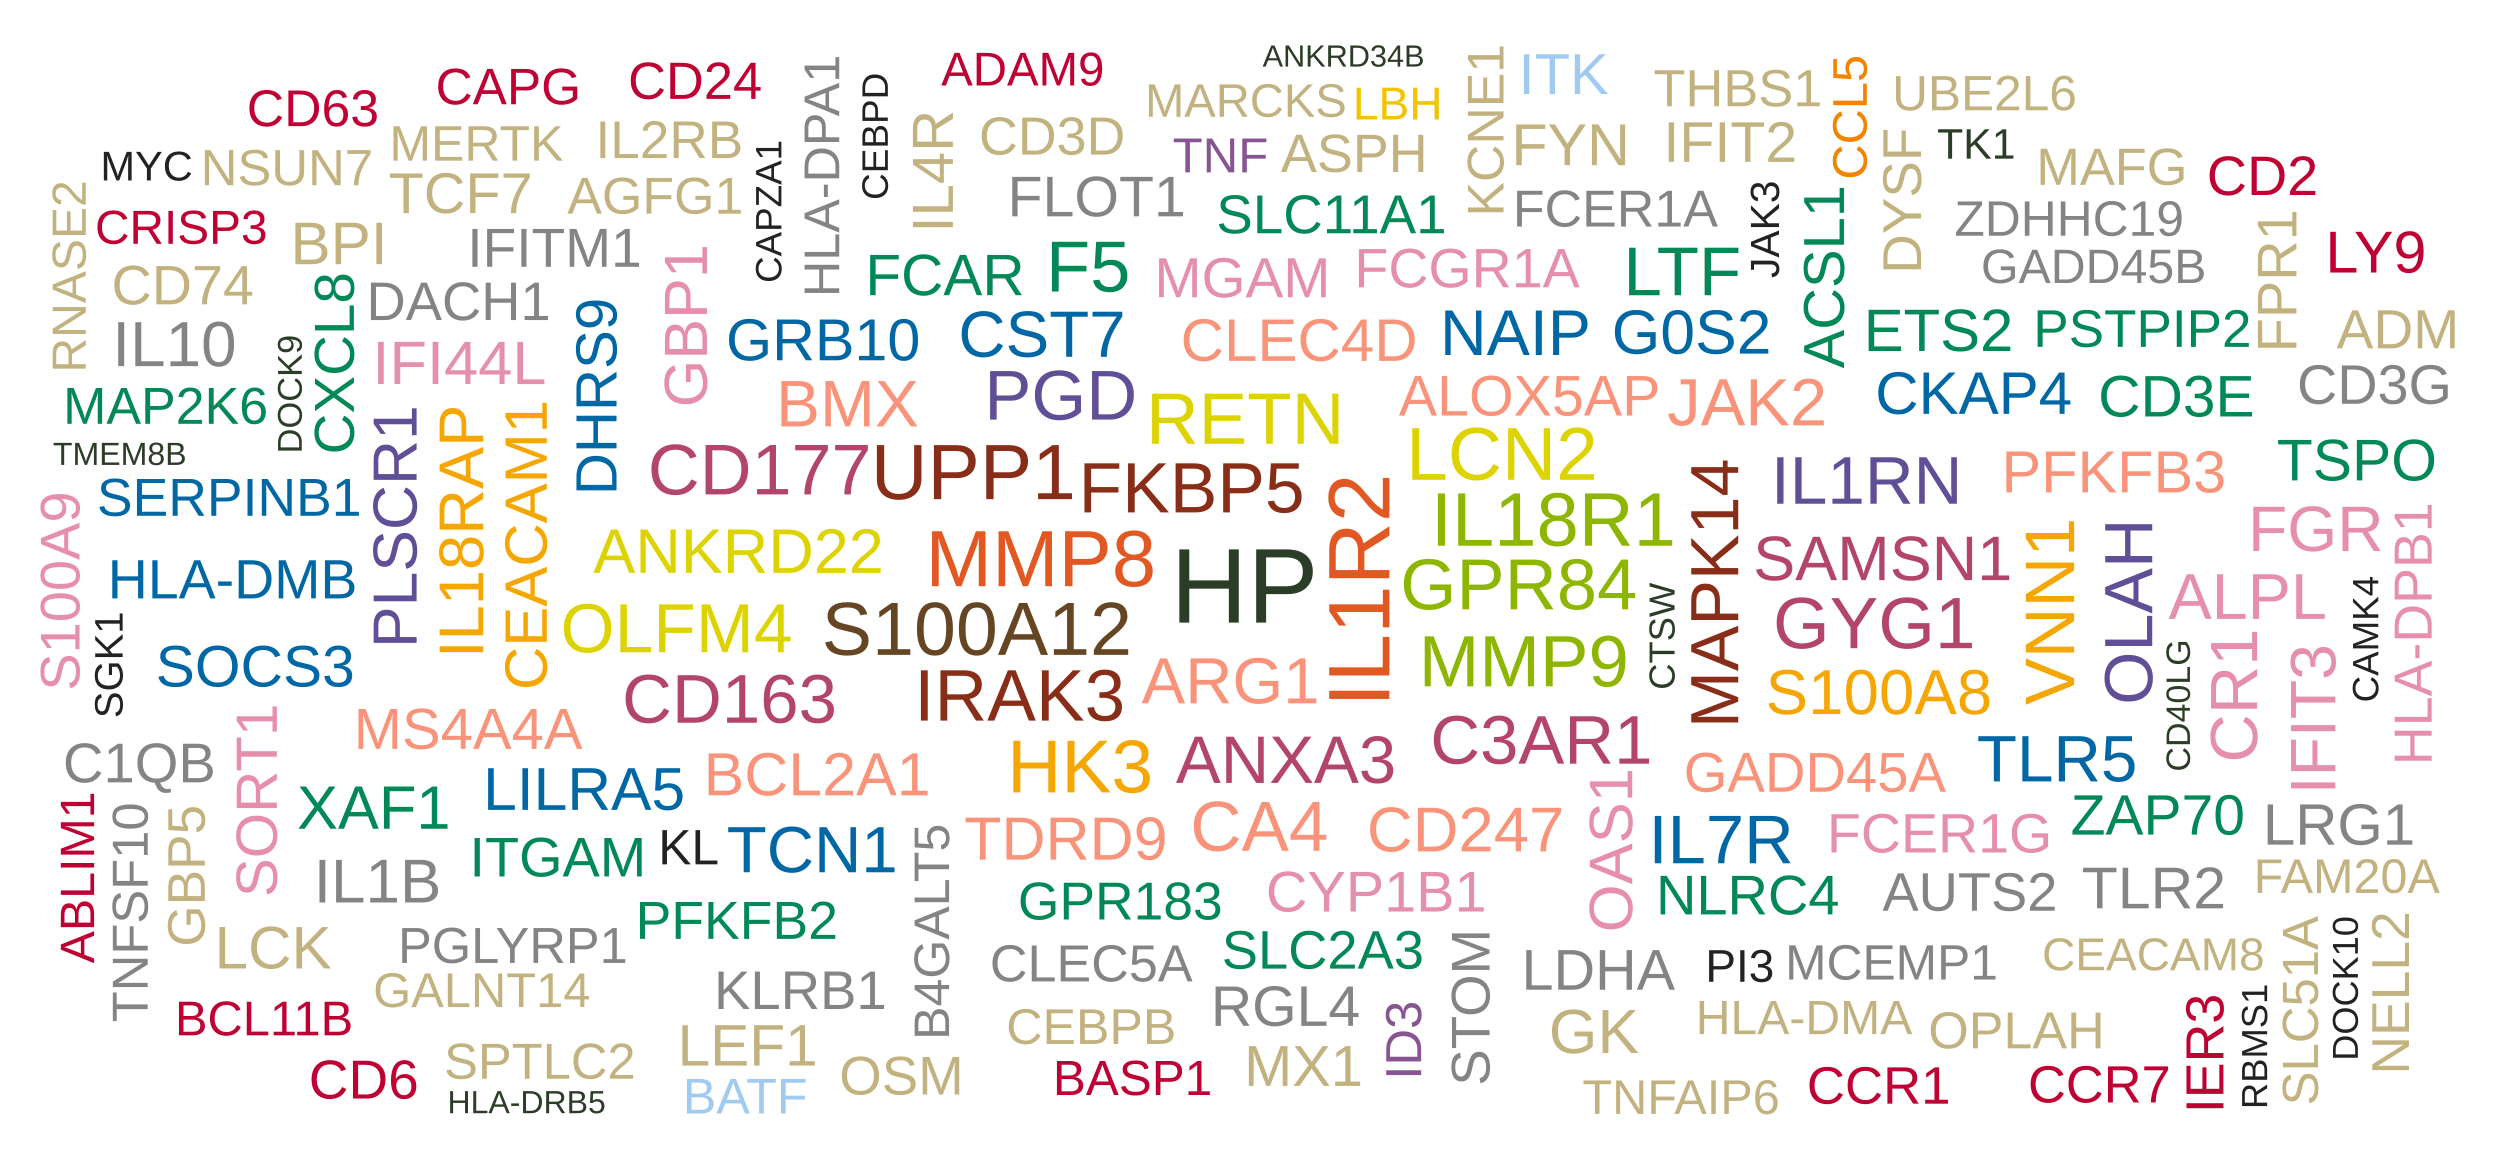
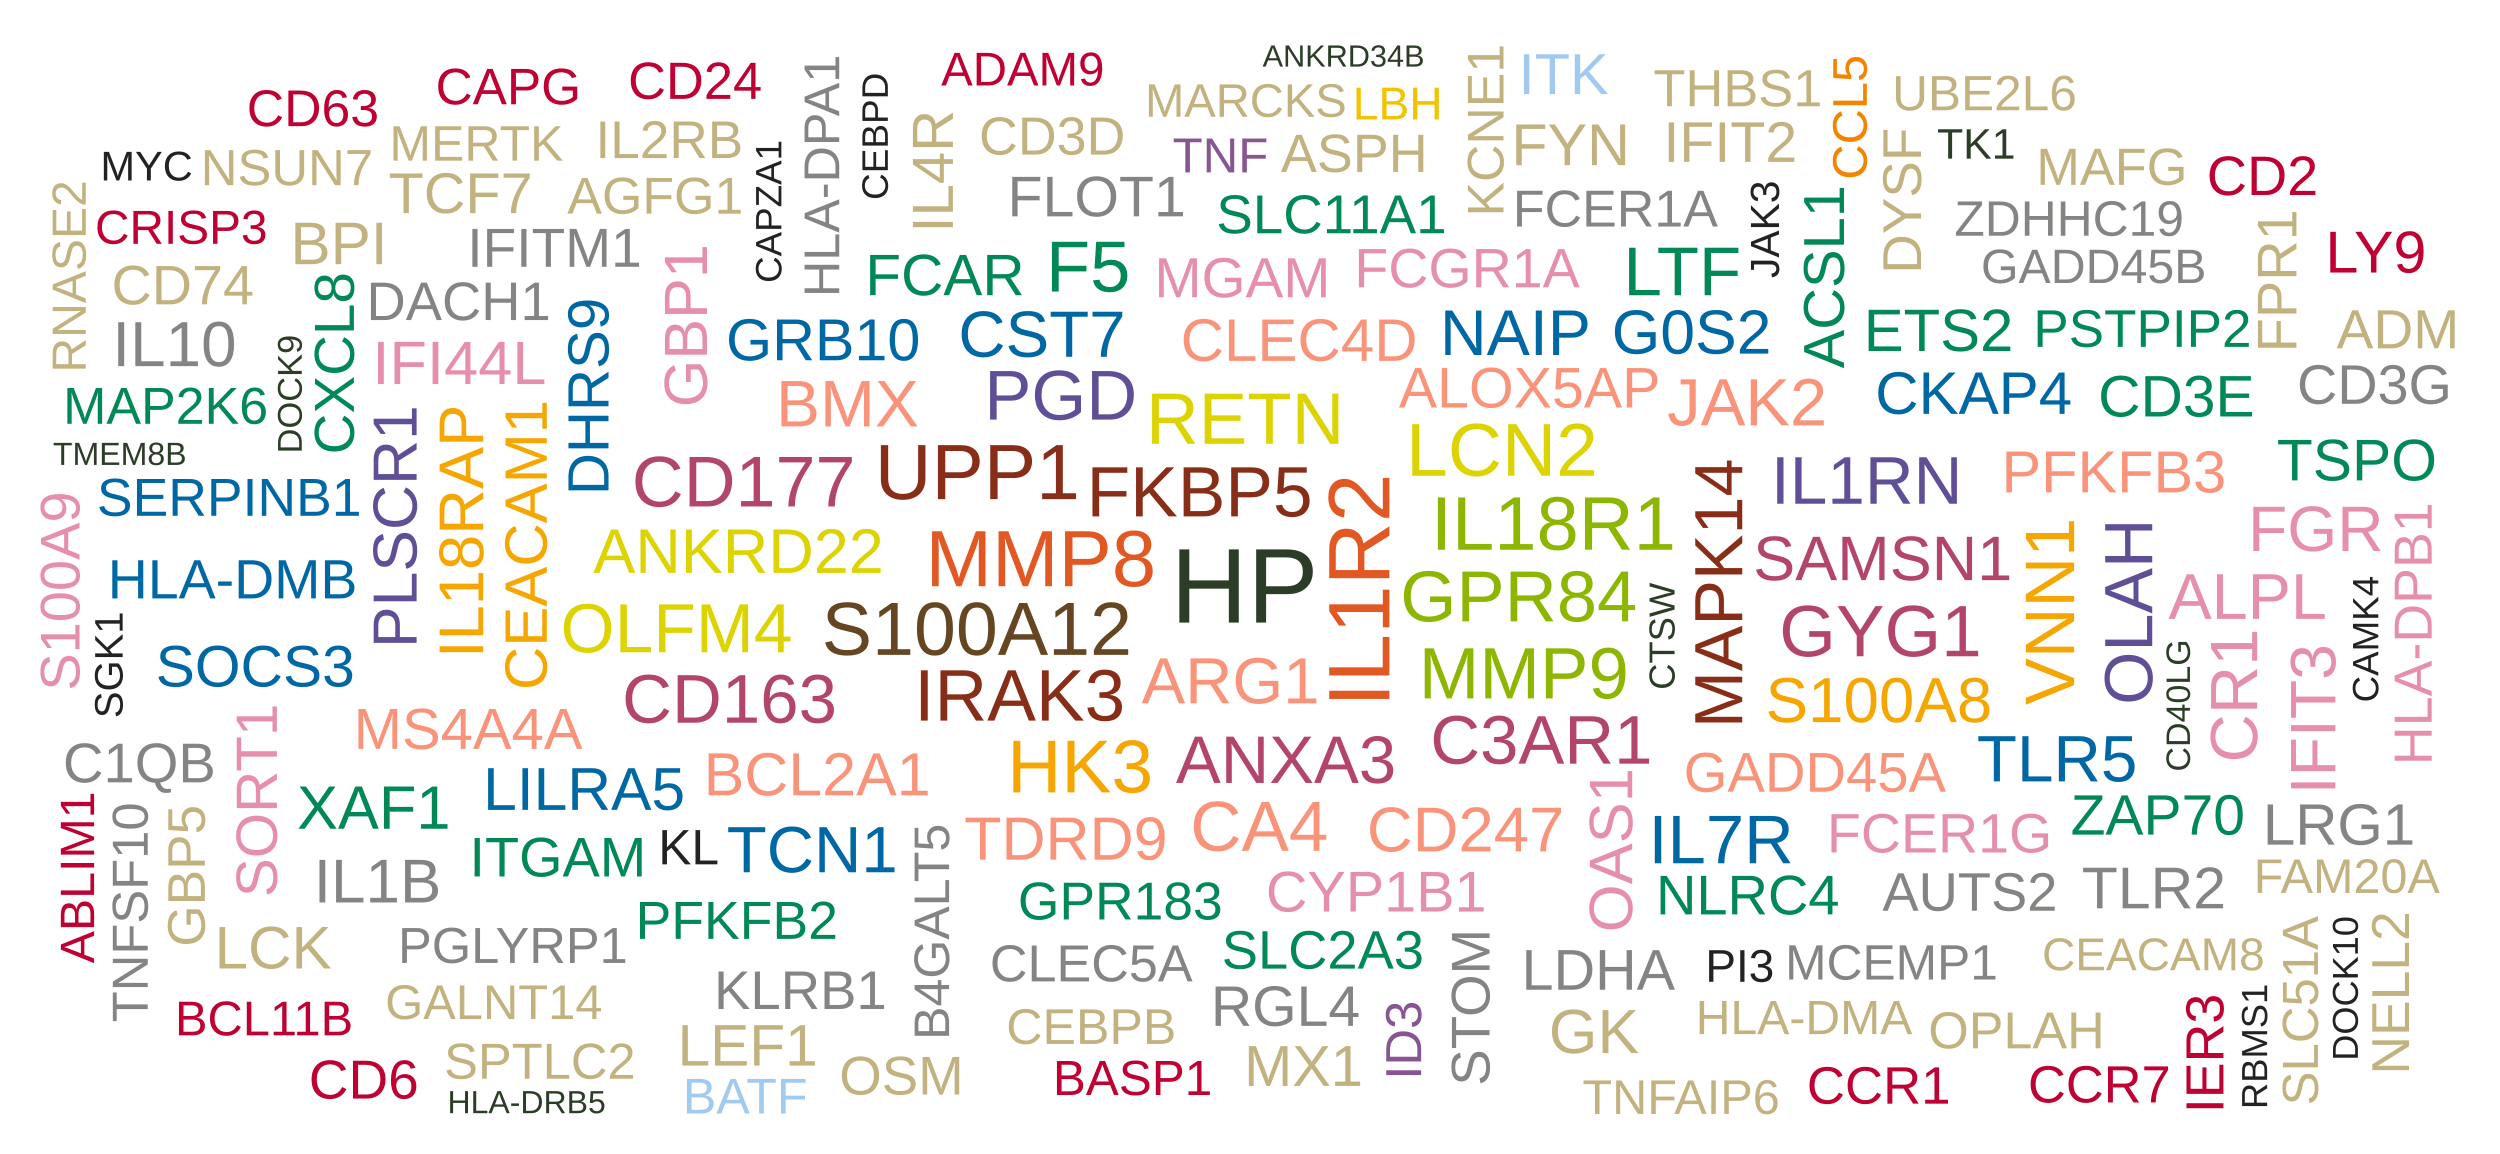
<svg xmlns="http://www.w3.org/2000/svg" class="svglite" width="936.00pt" height="432.00pt" viewBox="0 0 936.00 432.00" version="1.1" id="svg404">
  <defs id="defs4">
    <style type="text/css" id="style2">
    .svglite line, .svglite polyline, .svglite polygon, .svglite path, .svglite rect, .svglite circle {
      fill: none;
      stroke: #000000;
      stroke-linecap: round;
      stroke-linejoin: round;
      stroke-miterlimit: 10.00;
    }
    .svglite text {
      white-space: pre;
    }
  </style>
  </defs>
  <defs id="defs11">
    <clipPath id="cpMC4wMHw5MzYuMDB8MC4wMHw0MzIuMDA=">
      <rect x="0.00" y="0.00" width="936.00" height="432.00" id="rect8" />
    </clipPath>
  </defs>
  <defs id="defs18">
    <clipPath id="cpMTQuMTd8OTIxLjgzfDE0LjE3fDQxNy44Mw==">
      <rect x="14.17" y="14.17" width="907.65" height="403.65" id="rect15" />
    </clipPath>
  </defs>
  <g id="g2463">
    <text x="468" y="230.52" text-anchor="middle" style="font-size:39.83px;font-family:Arial;white-space:pre;fill:#2b3d26" textLength="53.97" lengthAdjust="spacingAndGlyphs" id="text20" transform="translate(-2.054252,2.58631)">HP</text>
    <text transform="rotate(-90,370.591,-149.5947)" text-anchor="middle" style="font-size:32.75px;font-family:Arial;white-space:pre;fill:#e25822" textLength="92.28" lengthAdjust="spacingAndGlyphs" id="text22">IL1R2</text>
    <text x="391.74" y="216.89" text-anchor="middle" style="font-size:29.89px;font-family:Arial;white-space:pre;fill:#e25822" textLength="88.57" lengthAdjust="spacingAndGlyphs" id="text24" transform="translate(-2.054252,2.58631)">MMP8</text>
    <text x="369.29" y="242.59" text-anchor="middle" style="font-size:28.23px;font-family:Arial;white-space:pre;fill:#654522" textLength="126.96" lengthAdjust="spacingAndGlyphs" id="text26" transform="translate(-3.554252,2.58631)">S100A12</text>
-     <text x="570.67" y="225.54" text-anchor="middle" style="font-size:27.05px;font-family:Arial;white-space:pre;fill:#8db600" textLength="90.41" lengthAdjust="spacingAndGlyphs" id="text28" transform="translate(-2.054252,2.58631)">GPR84</text>
-     <text x="583.64" y="201.74" text-anchor="middle" style="font-size:28.45px;font-family:Arial;white-space:pre;fill:#8db600" textLength="98.28" lengthAdjust="spacingAndGlyphs" id="text30" transform="translate(-2.054252,2.58631)">IL18R1</text>
-     <text x="572.57" y="254.38" text-anchor="middle" style="font-size:27.23px;font-family:Arial;white-space:pre;fill:#8db600" textLength="80.68" lengthAdjust="spacingAndGlyphs" id="text32" transform="translate(-2.054252,2.58631)">MMP9</text>
-     <text x="448.19" y="189.26" text-anchor="middle" style="font-size:26.71px;font-family:Arial;white-space:pre;fill:#882d17" textLength="84.29" lengthAdjust="spacingAndGlyphs" id="text34" transform="translate(-2.054252,2.58631)">FKBP5</text>
+     <text x="570.67" y="225.54" text-anchor="middle" style="font-size:27.05px;font-family:Arial;white-space:pre;fill:#8db600" textLength="90.41" lengthAdjust="spacingAndGlyphs" id="text28" transform="translate(-2.054252,7.08631)">GPR84</text>
+     <text x="583.64" y="201.74" text-anchor="middle" style="font-size:28.45px;font-family:Arial;white-space:pre;fill:#8db600" textLength="98.28" lengthAdjust="spacingAndGlyphs" id="text30" transform="translate(-2.054252,4.08631)">IL18R1</text>
+     <text x="572.57" y="254.38" text-anchor="middle" style="font-size:27.23px;font-family:Arial;white-space:pre;fill:#8db600" textLength="80.68" lengthAdjust="spacingAndGlyphs" id="text32" transform="translate(-2.054252,7.08631)">MMP9</text>
+     <text x="448.19" y="189.26" text-anchor="middle" style="font-size:26.71px;font-family:Arial;white-space:pre;fill:#882d17" textLength="84.29" lengthAdjust="spacingAndGlyphs" id="text34" transform="translate(0.945748,4.08631)">FKBP5</text>
    <text x="383.83" y="267.2" text-anchor="middle" style="font-size:27.34px;font-family:Arial;white-space:pre;fill:#882d17" textLength="79.96" lengthAdjust="spacingAndGlyphs" id="text36" transform="translate(-2.054252,2.58631)">IRAK3</text>
-     <text transform="rotate(-90,436.461,-214.3347)" text-anchor="middle" style="font-size:25.57px;font-family:Arial;white-space:pre;fill:#882d17" textLength="104.24" lengthAdjust="spacingAndGlyphs" id="text38">MAPK14</text>
-     <text x="366.46" y="184.28" text-anchor="middle" style="font-size:29.38px;font-family:Arial;white-space:pre;fill:#882d17" textLength="75.61" lengthAdjust="spacingAndGlyphs" id="text40" transform="translate(-2.054252,2.58631)">UPP1</text>
+     <text transform="rotate(-90,437.211,-215.0847)" text-anchor="middle" style="font-size:25.57px;font-family:Arial;white-space:pre;fill:#882d17" textLength="104.24" lengthAdjust="spacingAndGlyphs" id="text38">MAPK14</text>
+     <text x="366.46" y="184.28" text-anchor="middle" style="font-size:29.38px;font-family:Arial;white-space:pre;fill:#882d17" textLength="75.61" lengthAdjust="spacingAndGlyphs" id="text40" transform="translate(-0.554252,2.58631)">UPP1</text>
    <text x="271.6" y="207.25" text-anchor="middle" style="font-size:23.58px;font-family:Arial;white-space:pre;fill:#dcd300" textLength="113.79" lengthAdjust="spacingAndGlyphs" id="text42" transform="translate(4.919258,7.235316)">ANKRD22</text>
-     <text x="564.4" y="177.04" text-anchor="middle" style="font-size:28.08px;font-family:Arial;white-space:pre;fill:#dcd300" textLength="74.12" lengthAdjust="spacingAndGlyphs" id="text44" transform="translate(-2.054252,2.58631)">LCN2</text>
+     <text x="564.4" y="177.04" text-anchor="middle" style="font-size:28.08px;font-family:Arial;white-space:pre;fill:#dcd300" textLength="74.12" lengthAdjust="spacingAndGlyphs" id="text44" transform="translate(-2.054252,1.08631)">LCN2</text>
    <text x="258.34" y="241.63" text-anchor="middle" style="font-size:26.05px;font-family:Arial;white-space:pre;fill:#dcd300" textLength="88.97" lengthAdjust="spacingAndGlyphs" id="text46" transform="translate(-5.054252,2.58631)">OLFM4</text>
    <text x="468.26" y="163.57" text-anchor="middle" style="font-size:27.26px;font-family:Arial;white-space:pre;fill:#dcd300" textLength="73.19" lengthAdjust="spacingAndGlyphs" id="text48" transform="translate(-2.054252,2.58631)">RETN</text>
    <text x="483.55" y="284.54" text-anchor="middle" style="font-size:25.15px;font-family:Arial;white-space:pre;fill:#b3446c" textLength="86.43" lengthAdjust="spacingAndGlyphs" id="text50" transform="translate(-2.054252,8.58631)">ANXA3</text>
    <text x="579.14" y="283.34" text-anchor="middle" style="font-size:25.79px;font-family:Arial;white-space:pre;fill:#b3446c" textLength="86.36" lengthAdjust="spacingAndGlyphs" id="text52" transform="translate(-2.054252,2.58631)">C3AR1</text>
    <text x="275.2" y="268" text-anchor="middle" style="font-size:25.85px;font-family:Arial;white-space:pre;fill:#b3446c" textLength="87.26" lengthAdjust="spacingAndGlyphs" id="text54" transform="translate(-2.054252,2.58631)">CD163</text>
-     <text x="286.46" y="182.53" text-anchor="middle" style="font-size:26.9px;font-family:Arial;white-space:pre;fill:#b3446c" textLength="90.81" lengthAdjust="spacingAndGlyphs" id="text56" transform="translate(-2.054252,2.58631)">CD177</text>
-     <text x="696.27" y="240.11" text-anchor="middle" style="font-size:27.28px;font-family:Arial;white-space:pre;fill:#b3446c" textLength="74.9" lengthAdjust="spacingAndGlyphs" id="text58" transform="translate(5.445748,2.58631)">GYG1</text>
+     <text x="286.46" y="182.53" text-anchor="middle" style="font-size:26.9px;font-family:Arial;white-space:pre;fill:#b3446c" textLength="90.81" lengthAdjust="spacingAndGlyphs" id="text56" transform="translate(-8.054252,7.08631)">CD177</text>
+     <text x="696.27" y="240.11" text-anchor="middle" style="font-size:27.28px;font-family:Arial;white-space:pre;fill:#b3446c" textLength="74.9" lengthAdjust="spacingAndGlyphs" id="text58" transform="translate(7.770251,5.58631)">GYG1</text>
    <text x="706.94" y="214.62" text-anchor="middle" style="font-size:23.59px;font-family:Arial;white-space:pre;fill:#b3446c" textLength="99.55" lengthAdjust="spacingAndGlyphs" id="text60" transform="translate(-2.054252,2.58631)">SAMSN1</text>
    <text transform="rotate(-90,204.386,-0.3397191)" text-anchor="middle" style="font-size:22.47px;font-family:Arial;white-space:pre;fill:#f6a600" textLength="109.61" lengthAdjust="spacingAndGlyphs" id="text62">CEACAM1</text>
    <text x="406.48" y="294.09" text-anchor="middle" style="font-size:28.1px;font-family:Arial;white-space:pre;fill:#f6a600" textLength="57.43" lengthAdjust="spacingAndGlyphs" id="text64" transform="translate(-2.054252,2.58631)">HK3</text>
    <text transform="rotate(-90,189.916,9.010281)" text-anchor="middle" style="font-size:23.7px;font-family:Arial;white-space:pre;fill:#f6a600" textLength="96.31" lengthAdjust="spacingAndGlyphs" id="text66">IL18RAP</text>
-     <text x="705.53" y="264.77" text-anchor="middle" style="font-size:23.85px;font-family:Arial;white-space:pre;fill:#f6a600" textLength="92.13" lengthAdjust="spacingAndGlyphs" id="text68" transform="translate(-2.054252,2.58631)">S100A8</text>
+     <text x="705.53" y="264.77" text-anchor="middle" style="font-size:23.85px;font-family:Arial;white-space:pre;fill:#f6a600" textLength="92.13" lengthAdjust="spacingAndGlyphs" id="text68" transform="translate(-2.054252,5.58631)">S100A8</text>
    <text transform="rotate(-90,502.736,-273.8197)" text-anchor="middle" style="font-size:26.27px;font-family:Arial;white-space:pre;fill:#f6a600" textLength="73.98" lengthAdjust="spacingAndGlyphs" id="text70">VNN1</text>
    <text x="700.94" y="186.01" text-anchor="middle" style="font-size:25.28px;font-family:Arial;white-space:pre;fill:#604e97" textLength="74.06" lengthAdjust="spacingAndGlyphs" id="text72" transform="translate(-2.054252,2.58631)">IL1RN</text>
    <text transform="rotate(-90,517.406,-288.3897)" text-anchor="middle" style="font-size:25.6px;font-family:Arial;white-space:pre;fill:#604e97" textLength="71.76" lengthAdjust="spacingAndGlyphs" id="text74">OLAH</text>
    <text x="399.2" y="154.51" text-anchor="middle" style="font-size:26.42px;font-family:Arial;white-space:pre;fill:#604e97" textLength="56.76" lengthAdjust="spacingAndGlyphs" id="text76" transform="translate(-2.054252,2.58631)">PGD</text>
    <text transform="rotate(-90,176.571,20.59528)" text-anchor="middle" style="font-size:23.36px;font-family:Arial;white-space:pre;fill:#604e97" textLength="89.27" lengthAdjust="spacingAndGlyphs" id="text78">PLSCR1</text>
-     <text x="579.24" y="151.5" text-anchor="middle" style="font-size:21.49px;font-family:Arial;white-space:pre;fill:#f99379" textLength="97.47" lengthAdjust="spacingAndGlyphs" id="text80" transform="translate(-6.554252,4.08631)">ALOX5AP</text>
+     <text x="579.24" y="151.5" text-anchor="middle" style="font-size:21.49px;font-family:Arial;white-space:pre;fill:#f99379" textLength="97.47" lengthAdjust="spacingAndGlyphs" id="text80" transform="translate(-6.554252,1.08631)">ALOX5AP</text>
    <text x="462.79" y="260.75" text-anchor="middle" style="font-size:24.47px;font-family:Arial;white-space:pre;fill:#f99379" textLength="68.26" lengthAdjust="spacingAndGlyphs" id="text82" transform="translate(-2.054252,2.58631)">ARG1</text>
    <text x="307.99" y="295.18" text-anchor="middle" style="font-size:22.82px;font-family:Arial;white-space:pre;fill:#f99379" textLength="88.51" lengthAdjust="spacingAndGlyphs" id="text84" transform="translate(-2.054252,2.58631)">BCL2A1</text>
    <text x="319.34" y="157.06" text-anchor="middle" style="font-size:24.69px;font-family:Arial;white-space:pre;fill:#f99379" textLength="55.12" lengthAdjust="spacingAndGlyphs" id="text86" transform="translate(-2.054252,2.58631)">BMX</text>
    <text x="473.55" y="312.95" text-anchor="middle" style="font-size:26.58px;font-family:Arial;white-space:pre;fill:#f99379" textLength="53.64" lengthAdjust="spacingAndGlyphs" id="text88" transform="translate(-2.054252,5.58631)">CA4</text>
    <text x="550.77" y="313.17" text-anchor="middle" style="font-size:23.74px;font-family:Arial;white-space:pre;fill:#f99379" textLength="80.14" lengthAdjust="spacingAndGlyphs" id="text90" transform="translate(-2.054252,5.58631)">CD247</text>
    <text x="488.44" y="132.51" text-anchor="middle" style="font-size:22.48px;font-family:Arial;white-space:pre;fill:#f99379" textLength="89.7" lengthAdjust="spacingAndGlyphs" id="text92" transform="translate(-2.054252,2.58631)">CLEC4D</text>
    <text x="681.53" y="293.84" text-anchor="middle" style="font-size:21.03px;font-family:Arial;white-space:pre;fill:#f99379" textLength="104.21" lengthAdjust="spacingAndGlyphs" id="text94" transform="translate(-2.054252,2.58631)">GADD45A</text>
    <text x="656.2" y="156.66" text-anchor="middle" style="font-size:25.05px;font-family:Arial;white-space:pre;fill:#f99379" textLength="56.44" lengthAdjust="spacingAndGlyphs" id="text96" transform="translate(-2.054252,2.58631)">JAK2</text>
    <text x="177.31" y="277.79" text-anchor="middle" style="font-size:21.71px;font-family:Arial;white-space:pre;fill:#f99379" textLength="89.81" lengthAdjust="spacingAndGlyphs" id="text98" transform="translate(-2.054252,2.58631)">MS4A4A</text>
    <text x="793.49" y="181.77" text-anchor="middle" style="font-size:22.27px;font-family:Arial;white-space:pre;fill:#f99379" textLength="83.08" lengthAdjust="spacingAndGlyphs" id="text100" transform="translate(-2.054252,2.58631)">PFKFB3</text>
    <text x="393.62" y="319.27" text-anchor="middle" style="font-size:22.84px;font-family:Arial;white-space:pre;fill:#f99379" textLength="79.5" lengthAdjust="spacingAndGlyphs" id="text102" transform="translate(5.445748,2.58631)">TDRD9</text>
    <text x="741" y="152.36" text-anchor="middle" style="font-size:22.48px;font-family:Arial;white-space:pre;fill:#0067a5" textLength="73.25" lengthAdjust="spacingAndGlyphs" id="text104" transform="translate(-2.054252,2.58631)">CKAP4</text>
    <text x="392.16" y="130.99" text-anchor="middle" style="font-size:24.5px;font-family:Arial;white-space:pre;fill:#0067a5" textLength="63.22" lengthAdjust="spacingAndGlyphs" id="text106" transform="translate(-2.054252,2.58631)">CST7</text>
-     <text transform="rotate(-90,189.626,-41.19972)" text-anchor="middle" style="font-size:21.8px;font-family:Arial;white-space:pre;fill:#0067a5" textLength="75.97" lengthAdjust="spacingAndGlyphs" id="text108">DHRS9</text>
+     <text transform="rotate(-90,188.126,-39.69972)" text-anchor="middle" style="font-size:21.8px;font-family:Arial;white-space:pre;fill:#0067a5" textLength="75.97" lengthAdjust="spacingAndGlyphs" id="text108">DHRS9</text>
    <text x="635.39" y="129.81" text-anchor="middle" style="font-size:23.38px;font-family:Arial;white-space:pre;fill:#0067a5" textLength="62.7" lengthAdjust="spacingAndGlyphs" id="text110" transform="translate(-2.054252,2.58631)">G0S2</text>
    <text x="310.26" y="132.31" text-anchor="middle" style="font-size:22.18px;font-family:Arial;white-space:pre;fill:#0067a5" textLength="76" lengthAdjust="spacingAndGlyphs" id="text112" transform="translate(-2.054252,2.58631)">GRB10</text>
    <text x="89.13" y="221.45" text-anchor="middle" style="font-size:20.77px;font-family:Arial;white-space:pre;fill:#0067a5" textLength="97.06" lengthAdjust="spacingAndGlyphs" id="text114" transform="translate(-2.054252,2.58631)">HLA-DMB</text>
    <text x="646.44" y="320.62" text-anchor="middle" style="font-size:25.76px;font-family:Arial;white-space:pre;fill:#0067a5" textLength="56.21" lengthAdjust="spacingAndGlyphs" id="text116" transform="translate(-2.054252,2.58631)">IL7R</text>
    <text x="220.75" y="300.62" text-anchor="middle" style="font-size:22.67px;font-family:Arial;white-space:pre;fill:#0067a5" textLength="76.67" lengthAdjust="spacingAndGlyphs" id="text118" transform="translate(-2.054252,2.58631)">LILRA5</text>
    <text x="569.44" y="130.33" text-anchor="middle" style="font-size:24.22px;font-family:Arial;white-space:pre;fill:#0067a5" textLength="56.43" lengthAdjust="spacingAndGlyphs" id="text120" transform="translate(-2.054252,2.58631)">NAIP</text>
    <text x="87.87" y="190.53" text-anchor="middle" style="font-size:20.03px;font-family:Arial;white-space:pre;fill:#0067a5" textLength="98.68" lengthAdjust="spacingAndGlyphs" id="text122" transform="translate(-2.054252,2.58631)">SERPINB1</text>
    <text x="97.62" y="254.44" text-anchor="middle" style="font-size:21.99px;font-family:Arial;white-space:pre;fill:#0067a5" textLength="74.54" lengthAdjust="spacingAndGlyphs" id="text124" transform="translate(-2.054252,2.58631)">SOCS3</text>
    <text x="306.15" y="323.98" text-anchor="middle" style="font-size:24.51px;font-family:Arial;white-space:pre;fill:#0067a5" textLength="64.56" lengthAdjust="spacingAndGlyphs" id="text126" transform="translate(-2.054252,2.58631)">TCN1</text>
    <text x="772.24" y="289.96" text-anchor="middle" style="font-size:24.58px;font-family:Arial;white-space:pre;fill:#0067a5" textLength="61.42" lengthAdjust="spacingAndGlyphs" id="text128" transform="translate(-2.054252,2.58631)">TLR5</text>
    <text x="843.59" y="229.11" text-anchor="middle" style="font-size:24.25px;font-family:Arial;white-space:pre;fill:#e68fac" textLength="58.23" lengthAdjust="spacingAndGlyphs" id="text130" transform="translate(-2.054252,2.58631)">ALPL</text>
    <text transform="rotate(-90,552.741,-292.3247)" text-anchor="middle" style="font-size:25.06px;font-family:Arial;white-space:pre;fill:#e68fac" textLength="50.82" lengthAdjust="spacingAndGlyphs" id="text132">CR1</text>
    <text x="517.3" y="338.69" text-anchor="middle" style="font-size:21.54px;font-family:Arial;white-space:pre;fill:#e68fac" textLength="82.94" lengthAdjust="spacingAndGlyphs" id="text134" transform="translate(-2.054252,2.58631)">CYP1B1</text>
    <text x="728.23" y="316.57" text-anchor="middle" style="font-size:20.8px;font-family:Arial;white-space:pre;fill:#e68fac" textLength="83.41" lengthAdjust="spacingAndGlyphs" id="text136" transform="translate(-2.054252,2.58631)">FCER1G</text>
    <text x="551.31" y="104.98" text-anchor="middle" style="font-size:20.8px;font-family:Arial;white-space:pre;fill:#e68fac" textLength="84.5" lengthAdjust="spacingAndGlyphs" id="text138" transform="translate(-2.054252,2.58631)">FCGR1A</text>
    <text x="869.1" y="203.7" text-anchor="middle" style="font-size:24.04px;font-family:Arial;white-space:pre;fill:#e68fac" textLength="49.15" lengthAdjust="spacingAndGlyphs" id="text140" transform="translate(-2.054252,2.58631)">FGR</text>
    <text transform="rotate(-90,193.3183,-71.3778)" text-anchor="middle" style="font-size:22.89px;font-family:Arial;white-space:pre;fill:#e68fac" textLength="61.77" lengthAdjust="spacingAndGlyphs" id="text142">GBP1</text>
    <text transform="rotate(-90,573.841,-336.5747)" text-anchor="middle" style="font-size:20.12px;font-family:Arial;white-space:pre;fill:#e68fac" textLength="101.56" lengthAdjust="spacingAndGlyphs" id="text144">HLA-DPB1</text>
    <text x="174.06" y="142.72" text-anchor="middle" style="font-size:22.99px;font-family:Arial;white-space:pre;fill:#e68fac" textLength="68.82" lengthAdjust="spacingAndGlyphs" id="text146" transform="translate(-2.054252,1.08631)">IFI44L</text>
    <text transform="rotate(-90,571.811,-302.5447)" text-anchor="middle" style="font-size:24.11px;font-family:Arial;white-space:pre;fill:#e68fac" textLength="58.17" lengthAdjust="spacingAndGlyphs" id="text148">IFIT3</text>
    <text x="467.22" y="108.7" text-anchor="middle" style="font-size:21.18px;font-family:Arial;white-space:pre;fill:#e68fac" textLength="67.43" lengthAdjust="spacingAndGlyphs" id="text150" transform="translate(-2.054252,2.58631)">MGAM</text>
    <text transform="rotate(-90,464.706,-146.3997)" text-anchor="middle" style="font-size:23.04px;font-family:Arial;white-space:pre;fill:#e68fac" textLength="62.76" lengthAdjust="spacingAndGlyphs" id="text152">OAS1</text>
    <text transform="rotate(-90,125.531,95.76528)" text-anchor="middle" style="font-size:20.97px;font-family:Arial;white-space:pre;fill:#e68fac" textLength="81.01" lengthAdjust="spacingAndGlyphs" id="text154">S100A9</text>
    <text transform="rotate(-90,201.671,98.00528)" text-anchor="middle" style="font-size:21.86px;font-family:Arial;white-space:pre;fill:#e68fac" textLength="71.88" lengthAdjust="spacingAndGlyphs" id="text156">SORT1</text>
    <text transform="rotate(-90,396.996,-293.3897)" text-anchor="middle" style="font-size:21.66px;font-family:Arial;white-space:pre;fill:#008856" textLength="69.11" lengthAdjust="spacingAndGlyphs" id="text158">ACSL1</text>
    <text x="816.89" y="153.34" text-anchor="middle" style="font-size:21.95px;font-family:Arial;white-space:pre;fill:#008856" textLength="60.07" lengthAdjust="spacingAndGlyphs" id="text160" transform="translate(-2.054252,2.58631)">CD3E</text>
    <text transform="rotate(-90,134.256,1.760281)" text-anchor="middle" style="font-size:21.17px;font-family:Arial;white-space:pre;fill:#008856" textLength="67.73" lengthAdjust="spacingAndGlyphs" id="text162">CXCL8</text>
    <text x="727.84" y="128.82" text-anchor="middle" style="font-size:22.4px;font-family:Arial;white-space:pre;fill:#008856" textLength="56.29" lengthAdjust="spacingAndGlyphs" id="text164" transform="translate(-2.054252,2.58631)">ETS2</text>
    <text x="409.47" y="106.56" text-anchor="middle" style="font-size:27.07px;font-family:Arial;white-space:pre;fill:#008856" textLength="32.79" lengthAdjust="spacingAndGlyphs" id="text166" transform="translate(-2.054252,2.58631)">F5</text>
    <text x="355.86" y="107.93" text-anchor="middle" style="font-size:21.91px;font-family:Arial;white-space:pre;fill:#008856" textLength="58.11" lengthAdjust="spacingAndGlyphs" id="text168" transform="translate(-2.054252,2.58631)">FCAR</text>
    <text x="402.12" y="344.77" text-anchor="middle" style="font-size:19.99px;font-family:Arial;white-space:pre;fill:#008856" textLength="79.57" lengthAdjust="spacingAndGlyphs" id="text170" transform="translate(17.31661,-0.513028)">GPR183</text>
    <text x="210.92" y="325.55" text-anchor="middle" style="font-size:20.9px;font-family:Arial;white-space:pre;fill:#008856" textLength="67.42" lengthAdjust="spacingAndGlyphs" id="text172" transform="translate(-2.054252,2.58631)">ITGAM</text>
    <text x="631.91" y="107.95" text-anchor="middle" style="font-size:25.87px;font-family:Arial;white-space:pre;fill:#008856" textLength="41.52" lengthAdjust="spacingAndGlyphs" id="text174" transform="translate(-2.054252,2.58631)">LTF</text>
    <text x="64.06" y="156.08" text-anchor="middle" style="font-size:19.45px;font-family:Arial;white-space:pre;fill:#008856" textLength="79.29" lengthAdjust="spacingAndGlyphs" id="text176" transform="translate(-2.054252,2.58631)">MAP2K6</text>
    <text x="656.41" y="339.76" text-anchor="middle" style="font-size:20.95px;font-family:Arial;white-space:pre;fill:#008856" textLength="68.77" lengthAdjust="spacingAndGlyphs" id="text178" transform="translate(-2.054252,2.58631)">NLRC4</text>
    <text x="277.91" y="348.92" text-anchor="middle" style="font-size:20.05px;font-family:Arial;white-space:pre;fill:#008856" textLength="74.79" lengthAdjust="spacingAndGlyphs" id="text180" transform="translate(-2.054252,2.58631)">PFKFB2</text>
    <text x="804.17" y="127.28" text-anchor="middle" style="font-size:19.86px;font-family:Arial;white-space:pre;fill:#008856" textLength="79.15" lengthAdjust="spacingAndGlyphs" id="text182" transform="translate(-2.054252,2.58631)">PSTPIP2</text>
    <text x="500.54" y="84.74" text-anchor="middle" style="font-size:20.5px;font-family:Arial;white-space:pre;fill:#008856" textLength="91.83" lengthAdjust="spacingAndGlyphs" id="text184" transform="translate(-2.054252,2.58631)">SLC11A1</text>
    <text x="497.34" y="360.07" text-anchor="middle" style="font-size:20.33px;font-family:Arial;white-space:pre;fill:#008856" textLength="78.14" lengthAdjust="spacingAndGlyphs" id="text186" transform="translate(-2.054252,2.58631)">SLC2A3</text>
    <text x="884.48" y="177.28" text-anchor="middle" style="font-size:22.03px;font-family:Arial;white-space:pre;fill:#008856" textLength="58.07" lengthAdjust="spacingAndGlyphs" id="text188" transform="translate(-2.054252,2.58631)">TSPO</text>
    <text x="141.99" y="307.7" text-anchor="middle" style="font-size:22.98px;font-family:Arial;white-space:pre;fill:#008856" textLength="59.27" lengthAdjust="spacingAndGlyphs" id="text190" transform="translate(-2.054252,2.58631)">XAF1</text>
    <text x="809.94" y="309.89" text-anchor="middle" style="font-size:21.35px;font-family:Arial;white-space:pre;fill:#008856" textLength="69.25" lengthAdjust="spacingAndGlyphs" id="text192" transform="translate(-2.054252,2.58631)">ZAP70</text>
    <text x="739.6" y="338.38" text-anchor="middle" style="font-size:20.33px;font-family:Arial;white-space:pre;fill:#848482" textLength="67.02" lengthAdjust="spacingAndGlyphs" id="text194" transform="translate(-2.054252,2.58631)">AUTS2</text>
    <text transform="rotate(-90,352.1074,-3.232136)" text-anchor="middle" style="font-size:18.75px;font-family:Arial;white-space:pre;fill:#848482" textLength="83.32" lengthAdjust="spacingAndGlyphs" id="text196">B4GALT5</text>
    <text x="54.25" y="290.32" text-anchor="middle" style="font-size:21.02px;font-family:Arial;white-space:pre;fill:#848482" textLength="59.01" lengthAdjust="spacingAndGlyphs" id="text198" transform="translate(-2.054252,2.58631)">C1QB</text>
    <text x="891.06" y="148.6" text-anchor="middle" style="font-size:20.87px;font-family:Arial;white-space:pre;fill:#848482" textLength="60.06" lengthAdjust="spacingAndGlyphs" id="text200" transform="translate(-2.054252,2.58631)">CD3G</text>
    <text x="401.31" y="367.94" text-anchor="middle" style="font-size:19.51px;font-family:Arial;white-space:pre;fill:#848482" textLength="76.16" lengthAdjust="spacingAndGlyphs" id="text202" transform="translate(7.243761,-0.513028)">CLEC5A</text>
    <text x="173.75" y="117.25" text-anchor="middle" style="font-size:20.35px;font-family:Arial;white-space:pre;fill:#848482" textLength="71.32" lengthAdjust="spacingAndGlyphs" id="text204" transform="translate(-2.054252,2.58631)">DACH1</text>
    <text x="606.85" y="82.23" text-anchor="middle" style="font-size:19.46px;font-family:Arial;white-space:pre;fill:#848482" textLength="76.26" lengthAdjust="spacingAndGlyphs" id="text206" transform="translate(-2.054252,2.58631)">FCER1A</text>
    <text x="412.65" y="78.4" text-anchor="middle" style="font-size:21.45px;font-family:Arial;white-space:pre;fill:#848482" textLength="67.1" lengthAdjust="spacingAndGlyphs" id="text208" transform="translate(-2.054252,2.58631)">FLOT1</text>
    <text x="785.93" y="103.38" text-anchor="middle" style="font-size:18.08px;font-family:Arial;white-space:pre;fill:#848482" textLength="89.65" lengthAdjust="spacingAndGlyphs" id="text210" transform="translate(-2.054252,2.58631)">GADD45B</text>
    <text transform="rotate(-90,190.0286,-124.173)" text-anchor="middle" style="font-size:18.84px;font-family:Arial;white-space:pre;fill:#848482" textLength="93.86" lengthAdjust="spacingAndGlyphs" id="text212">HLA-DPA1</text>
    <text x="209.66" y="97.31" text-anchor="middle" style="font-size:20.62px;font-family:Arial;white-space:pre;fill:#848482" textLength="67.48" lengthAdjust="spacingAndGlyphs" id="text214" transform="translate(-2.054252,2.58631)">IFITM1</text>
    <text x="75.89" y="131.39" text-anchor="middle" style="font-size:23.9px;font-family:Arial;white-space:pre;fill:#848482" textLength="50.76" lengthAdjust="spacingAndGlyphs" id="text216" transform="translate(-10.57743,5.685647)">IL10</text>
    <text x="143.41" y="335.31" text-anchor="middle" style="font-size:23.22px;font-family:Arial;white-space:pre;fill:#848482" textLength="50.46" lengthAdjust="spacingAndGlyphs" id="text218" transform="translate(-2.054252,2.58631)">IL1B</text>
    <text x="301.72" y="375.19" text-anchor="middle" style="font-size:20.4px;font-family:Arial;white-space:pre;fill:#848482" textLength="65.87" lengthAdjust="spacingAndGlyphs" id="text220" transform="translate(-2.054252,2.58631)">KLRB1</text>
    <text x="600.45" y="367.96" text-anchor="middle" style="font-size:21.54px;font-family:Arial;white-space:pre;fill:#848482" textLength="59.48" lengthAdjust="spacingAndGlyphs" id="text222" transform="translate(-2.054252,2.58631)">LDHA</text>
    <text x="877.79" y="313.65" text-anchor="middle" style="font-size:21.84px;font-family:Arial;white-space:pre;fill:#848482" textLength="58.14" lengthAdjust="spacingAndGlyphs" id="text224" transform="translate(-2.054252,2.58631)">LRG1</text>
    <text x="710.23" y="364.16" text-anchor="middle" style="font-size:18.62px;font-family:Arial;white-space:pre;fill:#848482" textLength="79.93" lengthAdjust="spacingAndGlyphs" id="text226" transform="translate(-2.054252,2.58631)">MCEMP1</text>
    <text x="194.08" y="357.93" text-anchor="middle" style="font-size:18.95px;font-family:Arial;white-space:pre;fill:#848482" textLength="82.32" lengthAdjust="spacingAndGlyphs" id="text228" transform="translate(-2.054252,2.58631)">PGLYRP1</text>
    <text x="483.36" y="381.5" text-anchor="middle" style="font-size:21.39px;font-family:Arial;white-space:pre;fill:#848482" textLength="56.93" lengthAdjust="spacingAndGlyphs" id="text230" transform="translate(-2.054252,2.58631)">RGL4</text>
    <text transform="rotate(-90,467.416,-90.26972)" text-anchor="middle" style="font-size:20.45px;font-family:Arial;white-space:pre;fill:#848482" textLength="59.18" lengthAdjust="spacingAndGlyphs" id="text232">STOM</text>
    <text x="814.68" y="335.18" text-anchor="middle" style="font-size:22.09px;font-family:Arial;white-space:pre;fill:#848482" textLength="55.17" lengthAdjust="spacingAndGlyphs" id="text234" transform="translate(-8.252928,4.910813)">TLR2</text>
    <text transform="rotate(-90,198.4388,143.1337)" text-anchor="middle" style="font-size:18.99px;font-family:Arial;white-space:pre;fill:#848482" textLength="83.53" lengthAdjust="spacingAndGlyphs" id="text236">TNFSF10</text>
    <text x="776.75" y="85.68" text-anchor="middle" style="font-size:18.64px;font-family:Arial;white-space:pre;fill:#848482" textLength="91.81" lengthAdjust="spacingAndGlyphs" id="text238" transform="translate(-2.054252,2.58631)">ZDHHC19</text>
    <text x="899.83" y="127.83" text-anchor="middle" style="font-size:20.66px;font-family:Arial;white-space:pre;fill:#c2b280" textLength="47.86" lengthAdjust="spacingAndGlyphs" id="text240" transform="translate(-2.054252,2.58631)">ADM</text>
    <text x="252.05" y="78.18" text-anchor="middle" style="font-size:19.44px;font-family:Arial;white-space:pre;fill:#c2b280" textLength="66.56" lengthAdjust="spacingAndGlyphs" id="text242" transform="translate(-6.703259,1.811475)">AGFG1</text>
    <text x="509.1" y="61.78" text-anchor="middle" style="font-size:20.18px;font-family:Arial;white-space:pre;fill:#c2b280" textLength="53.95" lengthAdjust="spacingAndGlyphs" id="text244" transform="translate(-2.054252,2.58631)">ASPH</text>
    <text x="128.97" y="96.33" text-anchor="middle" style="font-size:22.57px;font-family:Arial;white-space:pre;fill:#c2b280" textLength="35.74" lengthAdjust="spacingAndGlyphs" id="text246" transform="translate(-2.054252,2.58631)">BPI</text>
    <text x="394.43" y="59.16" text-anchor="middle" style="font-size:20.12px;font-family:Arial;white-space:pre;fill:#c2b280" textLength="57.81" lengthAdjust="spacingAndGlyphs" id="text248" transform="translate(-0.5045831,-1.287862)">CD3D</text>
    <text x="62.73" y="104.39" text-anchor="middle" style="font-size:20.86px;font-family:Arial;white-space:pre;fill:#c2b280" textLength="57.12" lengthAdjust="spacingAndGlyphs" id="text250" transform="translate(5.694092,9.55982)">CD74</text>
    <text x="808.27" y="360.67" text-anchor="middle" style="font-size:17.24px;font-family:Arial;white-space:pre;fill:#c2b280" textLength="84.1" lengthAdjust="spacingAndGlyphs" id="text252" transform="translate(-2.054252,2.58631)">CEACAM8</text>
    <text x="410.64" y="388.26" text-anchor="middle" style="font-size:18.78px;font-family:Arial;white-space:pre;fill:#c2b280" textLength="62.02" lengthAdjust="spacingAndGlyphs" id="text254" transform="translate(-2.054252,2.58631)">CEBPB</text>
    <text transform="rotate(-90,397.201,-322.0447)" text-anchor="middle" style="font-size:20.5px;font-family:Arial;white-space:pre;fill:#c2b280" textLength="51.95" lengthAdjust="spacingAndGlyphs" id="text256">DYSF</text>
    <text x="880.68" y="331.72" text-anchor="middle" style="font-size:18.17px;font-family:Arial;white-space:pre;fill:#c2b280" textLength="72.4" lengthAdjust="spacingAndGlyphs" id="text258" transform="translate(-2.054252,2.58631)">FAM20A</text>
    <text transform="rotate(-90,482.451,-377.3347)" text-anchor="middle" style="font-size:20.96px;font-family:Arial;white-space:pre;fill:#c2b280" textLength="52.57" lengthAdjust="spacingAndGlyphs" id="text260">FPR1</text>
    <text x="590.11" y="59.27" text-anchor="middle" style="font-size:22.19px;font-family:Arial;white-space:pre;fill:#c2b280" textLength="42.88" lengthAdjust="spacingAndGlyphs" id="text262" transform="translate(-2.054252,2.58631)">FYN</text>
-     <text x="182.45" y="374.46" text-anchor="middle" style="font-size:18.3px;font-family:Arial;white-space:pre;fill:#c2b280" textLength="85.03" lengthAdjust="spacingAndGlyphs" id="text264" transform="translate(-2.054252,2.58631)">GALNT14</text>
+     <text x="182.45" y="374.46" text-anchor="middle" style="font-size:18.3px;font-family:Arial;white-space:pre;fill:#c2b280" textLength="85.03" lengthAdjust="spacingAndGlyphs" id="text264" transform="translate(2.445748,7.08631)">GALNT14</text>
    <text transform="rotate(-90,202.296,125.6003)" text-anchor="middle" style="font-size:19.9px;font-family:Arial;white-space:pre;fill:#c2b280" textLength="53.72" lengthAdjust="spacingAndGlyphs" id="text266">GBP5</text>
    <text x="598.84" y="391.68" text-anchor="middle" style="font-size:23.41px;font-family:Arial;white-space:pre;fill:#c2b280" textLength="33.49" lengthAdjust="spacingAndGlyphs" id="text268" transform="translate(-2.054252,2.58631)">GK</text>
    <text x="677.47" y="384.59" text-anchor="middle" style="font-size:18.02px;font-family:Arial;white-space:pre;fill:#c2b280" textLength="84.17" lengthAdjust="spacingAndGlyphs" id="text270" transform="translate(-2.054252,2.58631)">HLA-DMA</text>
    <text x="656.08" y="56.46" text-anchor="middle" style="font-size:21.46px;font-family:Arial;white-space:pre;fill:#c2b280" textLength="51.75" lengthAdjust="spacingAndGlyphs" id="text272" transform="translate(-8.252928,4.135979)">IFIT2</text>
    <text x="261.95" y="55.05" text-anchor="middle" style="font-size:19.91px;font-family:Arial;white-space:pre;fill:#c2b280" textLength="57.11" lengthAdjust="spacingAndGlyphs" id="text274" transform="translate(-11.35226,4.135979)">IL2RB</text>
    <text transform="rotate(-90,210.4399,-146.3297)" text-anchor="middle" style="font-size:21.76px;font-family:Arial;white-space:pre;fill:#c2b280" textLength="47.48" lengthAdjust="spacingAndGlyphs" id="text276">IL4R</text>
    <text transform="rotate(-90,305.836,-257.0797)" text-anchor="middle" style="font-size:19.38px;font-family:Arial;white-space:pre;fill:#c2b280" textLength="64.24" lengthAdjust="spacingAndGlyphs" id="text278">KCNE1</text>
    <text x="104.31" y="360" text-anchor="middle" style="font-size:22.53px;font-family:Arial;white-space:pre;fill:#c2b280" textLength="43.06" lengthAdjust="spacingAndGlyphs" id="text280" transform="translate(-2.054252,2.58631)">LCK</text>
    <text x="281.98" y="396.37" text-anchor="middle" style="font-size:21.96px;font-family:Arial;white-space:pre;fill:#c2b280" textLength="52.7" lengthAdjust="spacingAndGlyphs" id="text282" transform="translate(-2.054252,2.58631)">LEF1</text>
    <text x="792.73" y="66.62" text-anchor="middle" style="font-size:19.59px;font-family:Arial;white-space:pre;fill:#c2b280" textLength="56.71" lengthAdjust="spacingAndGlyphs" id="text286" transform="translate(-2.054252,2.58631)">MAFG</text>
    <text x="468.51" y="41.16" text-anchor="middle" style="font-size:17.65px;font-family:Arial;white-space:pre;fill:#c2b280" textLength="73.75" lengthAdjust="spacingAndGlyphs" id="text288" transform="translate(-2.054252,2.58631)">MARCKS</text>
    <text x="180.42" y="57.57" text-anchor="middle" style="font-size:18.71px;font-family:Arial;white-space:pre;fill:#c2b280" textLength="63.3" lengthAdjust="spacingAndGlyphs" id="text290" transform="translate(-2.054252,2.58631)">MERTK</text>
    <text x="490.09" y="403.98" text-anchor="middle" style="font-size:21.64px;font-family:Arial;white-space:pre;fill:#c2b280" textLength="47.22" lengthAdjust="spacingAndGlyphs" id="text292" transform="translate(-2.054252,2.58631)">MX1</text>
    <text transform="rotate(-90,636.831,-265.0947)" text-anchor="middle" style="font-size:19.99px;font-family:Arial;white-space:pre;fill:#c2b280" textLength="62.58" lengthAdjust="spacingAndGlyphs" id="text294">NELL2</text>
    <text x="109.47" y="66.74" text-anchor="middle" style="font-size:19.04px;font-family:Arial;white-space:pre;fill:#c2b280" textLength="66.59" lengthAdjust="spacingAndGlyphs" id="text296" transform="translate(-2.054252,2.58631)">NSUN7</text>
    <text x="757.03" y="389.91" text-anchor="middle" style="font-size:19.48px;font-family:Arial;white-space:pre;fill:#c2b280" textLength="66.31" lengthAdjust="spacingAndGlyphs" id="text298" transform="translate(-2.054252,2.58631)">OPLAH</text>
    <text x="339.57" y="407.2" text-anchor="middle" style="font-size:20.46px;font-family:Arial;white-space:pre;fill:#c2b280" textLength="46.73" lengthAdjust="spacingAndGlyphs" id="text300" transform="translate(-2.054252,2.58631)">OSM</text>
    <text transform="rotate(-90,67.80312,35.69353)" text-anchor="middle" style="font-size:18px;font-family:Arial;white-space:pre;fill:#c2b280" textLength="72.54" lengthAdjust="spacingAndGlyphs" id="text304">RNASE2</text>
    <text transform="rotate(-90,623.126,-244.7097)" text-anchor="middle" style="font-size:19.04px;font-family:Arial;white-space:pre;fill:#c2b280" textLength="73.2" lengthAdjust="spacingAndGlyphs" id="text306">SLC51A</text>
    <text x="204.18" y="401.29" text-anchor="middle" style="font-size:18.97px;font-family:Arial;white-space:pre;fill:#c2b280" textLength="70.96" lengthAdjust="spacingAndGlyphs" id="text308" transform="translate(-2.054252,2.58631)">SPTLC2</text>
    <text x="174.51" y="77.2" text-anchor="middle" style="font-size:21.58px;font-family:Arial;white-space:pre;fill:#c2b280" textLength="53.09" lengthAdjust="spacingAndGlyphs" id="text310" transform="translate(-2.054252,2.58631)">TCF7</text>
    <text x="652.73" y="37.21" text-anchor="middle" style="font-size:19.62px;font-family:Arial;white-space:pre;fill:#c2b280" textLength="64.76" lengthAdjust="spacingAndGlyphs" id="text312" transform="translate(-2.054252,2.58631)">THBS1</text>
    <text x="631.46" y="414.47" text-anchor="middle" style="font-size:18.22px;font-family:Arial;white-space:pre;fill:#c2b280" textLength="73.97" lengthAdjust="spacingAndGlyphs" id="text314" transform="translate(-2.054252,2.58631)">TNFAIP6</text>
    <text x="759.77" y="35.59" text-anchor="middle" style="font-size:18.57px;font-family:Arial;white-space:pre;fill:#c2b280" textLength="72.01" lengthAdjust="spacingAndGlyphs" id="text316" transform="translate(-16.77611,5.685647)">UBE2L6</text>
    <text transform="rotate(-90,181.8579,146.629)" text-anchor="middle" style="font-size:18.09px;font-family:Arial;white-space:pre;fill:#be0032" textLength="67.28" lengthAdjust="spacingAndGlyphs" id="text318">ABLIM1</text>
    <text x="383.44" y="28.64" text-anchor="middle" style="font-size:17.74px;font-family:Arial;white-space:pre;fill:#be0032" textLength="64.2" lengthAdjust="spacingAndGlyphs" id="text320" transform="translate(-0.5045831,3.361144)">ADAM9</text>
    <text x="432.28" y="412.03" text-anchor="middle" style="font-size:18.5px;font-family:Arial;white-space:pre;fill:#be0032" textLength="60" lengthAdjust="spacingAndGlyphs" id="text322" transform="translate(-8.252928,-2.062697)">BASP1</text>
    <text x="100.92" y="385.05" text-anchor="middle" style="font-size:18.28px;font-family:Arial;white-space:pre;fill:#be0032" textLength="70.9" lengthAdjust="spacingAndGlyphs" id="text324" transform="translate(-2.054252,2.58631)">BCL11B</text>
    <text x="199.35" y="32.58" text-anchor="middle" style="font-size:19.22px;font-family:Arial;white-space:pre;fill:#be0032" textLength="53.04" lengthAdjust="spacingAndGlyphs" id="text326" transform="translate(-9.027762,6.460482)">CAPG</text>
    <text x="704.66" y="414.51" text-anchor="middle" style="font-size:19.76px;font-family:Arial;white-space:pre;fill:#be0032" textLength="53.86" lengthAdjust="spacingAndGlyphs" id="text328" transform="translate(-1.279418,-1.287862)">CCR1</text>
    <text x="788.05" y="410.17" text-anchor="middle" style="font-size:19.63px;font-family:Arial;white-space:pre;fill:#be0032" textLength="53.52" lengthAdjust="spacingAndGlyphs" id="text330" transform="translate(-2.054252,2.58631)">CCR7</text>
    <text x="843.71" y="42.54" text-anchor="middle" style="font-size:20.86px;font-family:Arial;white-space:pre;fill:#be0032" textLength="43.86" lengthAdjust="spacingAndGlyphs" id="text332" transform="translate(3.369589,30.48035)">CD2</text>
    <text x="270.83" y="31.33" text-anchor="middle" style="font-size:19.63px;font-family:Arial;white-space:pre;fill:#be0032" textLength="53.78" lengthAdjust="spacingAndGlyphs" id="text334" transform="translate(-10.57743,5.685647)">CD24</text>
    <text x="138.24" y="408.71" text-anchor="middle" style="font-size:20.58px;font-family:Arial;white-space:pre;fill:#be0032" textLength="43.31" lengthAdjust="spacingAndGlyphs" id="text336" transform="translate(-2.054252,2.58631)">CD6</text>
    <text x="133.16" y="39.22" text-anchor="middle" style="font-size:19.38px;font-family:Arial;white-space:pre;fill:#be0032" textLength="53.1" lengthAdjust="spacingAndGlyphs" id="text338" transform="translate(-16.00127,8.010151)">CD63</text>
    <text x="66.82" y="87.13" text-anchor="middle" style="font-size:17.88px;font-family:Arial;white-space:pre;fill:#be0032" textLength="63.68" lengthAdjust="spacingAndGlyphs" id="text344" transform="translate(1.045086,4.135979)">CRISP3</text>
    <text transform="rotate(-90,613.431,-219.0147)" text-anchor="middle" style="font-size:20.1px;font-family:Arial;white-space:pre;fill:#be0032" textLength="45.37" lengthAdjust="spacingAndGlyphs" id="text346">IER3</text>
    <text x="890.05" y="42.11" text-anchor="middle" style="font-size:22.17px;font-family:Arial;white-space:pre;fill:#be0032" textLength="37.03" lengthAdjust="spacingAndGlyphs" id="text348" transform="translate(-0.5045833,59.92406)">LY9</text>
    <text x="281.05" y="414.33" text-anchor="middle" style="font-size:18.84px;font-family:Arial;white-space:pre;fill:#a1caf1" textLength="46.7" lengthAdjust="spacingAndGlyphs" id="text352" transform="translate(-2.054252,2.58631)">BATF</text>
    <text x="587.47" y="32.64" text-anchor="middle" style="font-size:21.66px;font-family:Arial;white-space:pre;fill:#a1caf1" textLength="33.82" lengthAdjust="spacingAndGlyphs" id="text354" transform="translate(-2.054252,2.58631)">ITK</text>
    <text transform="rotate(-90,371.426,-327.5097)" text-anchor="middle" style="font-size:18.27px;font-family:Arial;white-space:pre;fill:#f38400" textLength="47.3" lengthAdjust="spacingAndGlyphs" id="text356">CCL5</text>
    <text transform="rotate(-90,460.766,-71.30972)" text-anchor="middle" style="font-size:19.01px;font-family:Arial;white-space:pre;fill:#875692" textLength="32.32" lengthAdjust="spacingAndGlyphs" id="text360">ID3</text>
    <text x="455.89" y="58.09" text-anchor="middle" style="font-size:18.43px;font-family:Arial;white-space:pre;fill:#875692" textLength="35.63" lengthAdjust="spacingAndGlyphs" id="text362" transform="translate(1.045086,6.460482)">TNF</text>
    <text x="525.34" y="42.14" text-anchor="middle" style="font-size:17.29px;font-family:Arial;white-space:pre;fill:#f3c300" textLength="34.47" lengthAdjust="spacingAndGlyphs" id="text364" transform="translate(-2.054252,2.58631)">LBH</text>
    <text transform="rotate(-90,564.8589,-325.5675)" text-anchor="middle" style="font-size:13.75px;font-family:Arial;white-space:pre;fill:#222222" textLength="48.65" lengthAdjust="spacingAndGlyphs" id="text366">CAMK4</text>
    <text transform="rotate(-90,185.8533,-106.6938)" text-anchor="middle" style="font-size:13.76px;font-family:Arial;white-space:pre;fill:#222222" textLength="54.89" lengthAdjust="spacingAndGlyphs" id="text368">CAPZA1</text>
    <text transform="rotate(-90,191.721,-140.685)" text-anchor="middle" style="font-size:13.83px;font-family:Arial;white-space:pre;fill:#222222" textLength="46.81" lengthAdjust="spacingAndGlyphs" id="text370">CEBPD</text>
    <text transform="rotate(-90,626.426,-256.3597)" text-anchor="middle" style="font-size:13.53px;font-family:Arial;white-space:pre;fill:#222222" textLength="56.59" lengthAdjust="spacingAndGlyphs" id="text372">DOCK10</text>
    <text transform="rotate(-90,375.946,-290.1097)" text-anchor="middle" style="font-size:15.27px;font-family:Arial;white-space:pre;fill:#222222" textLength="34.39" lengthAdjust="spacingAndGlyphs" id="text374">JAK3</text>
    <text x="259.88" y="321.02" text-anchor="middle" style="font-size:18.61px;font-family:Arial;white-space:pre;fill:#222222" textLength="22.57" lengthAdjust="spacingAndGlyphs" id="text376" transform="translate(-2.054252,2.58631)">KL</text>
    <text x="50.94" y="64.98" text-anchor="middle" style="font-size:15.56px;font-family:Arial;white-space:pre;fill:#222222" textLength="32.92" lengthAdjust="spacingAndGlyphs" id="text378" transform="translate(3.945748,2.58631)">MYC</text>
    <text x="653.44" y="365" text-anchor="middle" style="font-size:17.19px;font-family:Arial;white-space:pre;fill:#222222" textLength="26.37" lengthAdjust="spacingAndGlyphs" id="text380" transform="translate(-2.054252,2.58631)">PI3</text>
    <text transform="rotate(-90,620.296,-228.5197)" text-anchor="middle" style="font-size:13.62px;font-family:Arial;white-space:pre;fill:#222222" textLength="47.83" lengthAdjust="spacingAndGlyphs" id="text382">RBMS1</text>
    <text transform="rotate(-90,147.411,101.4953)" text-anchor="middle" style="font-size:14.96px;font-family:Arial;white-space:pre;fill:#222222" textLength="40.39" lengthAdjust="spacingAndGlyphs" id="text384">SGK1</text>
    <text x="505.08" y="22.35" text-anchor="middle" style="font-size:11.48px;font-family:Arial;white-space:pre;fill:#2b3d26;fill-opacity:1" textLength="63.23" lengthAdjust="spacingAndGlyphs" id="text386" transform="translate(-2.054252,2.58631)">ANKRD34B</text>
    <text transform="rotate(-90,542.021,-277.8947)" text-anchor="middle" style="font-size:12.72px;font-family:Arial;white-space:pre;fill:#2b3d26;fill-opacity:1" textLength="51.81" lengthAdjust="spacingAndGlyphs" id="text388">CD40LG</text>
    <text transform="rotate(-90,432.596,-194.3697)" text-anchor="middle" style="font-size:13.61px;font-family:Arial;white-space:pre;fill:#2b3d26;fill-opacity:1" textLength="39.86" lengthAdjust="spacingAndGlyphs" id="text390">CTSW</text>
    <text transform="rotate(-90,130.266,17.29028)" text-anchor="middle" style="font-size:12.89px;font-family:Arial;white-space:pre;fill:#2b3d26;fill-opacity:1" textLength="45.72" lengthAdjust="spacingAndGlyphs" id="text392">DOCK9</text>
    <text x="199.23" y="414.19" text-anchor="middle" style="font-size:11.98px;font-family:Arial;white-space:pre;fill:#2b3d26;fill-opacity:1" textLength="61.53" lengthAdjust="spacingAndGlyphs" id="text394" transform="translate(-2.054252,2.58631)">HLA-DRB5</text>
    <text x="741.98" y="56.82" text-anchor="middle" style="font-size:16.01px;font-family:Arial;white-space:pre;fill:#2b3d26;fill-opacity:1" textLength="30.44" lengthAdjust="spacingAndGlyphs" id="text396" transform="translate(-2.054252,2.58631)">TK1</text>
    <text x="46.89" y="168.48" text-anchor="middle" style="font-size:12.01px;font-family:Arial;white-space:pre;fill:#2b3d26;fill-opacity:1" textLength="51.49" lengthAdjust="spacingAndGlyphs" id="text398" transform="translate(-2.054252,5.58631)">TMEM8B</text>
  </g>
</svg>
